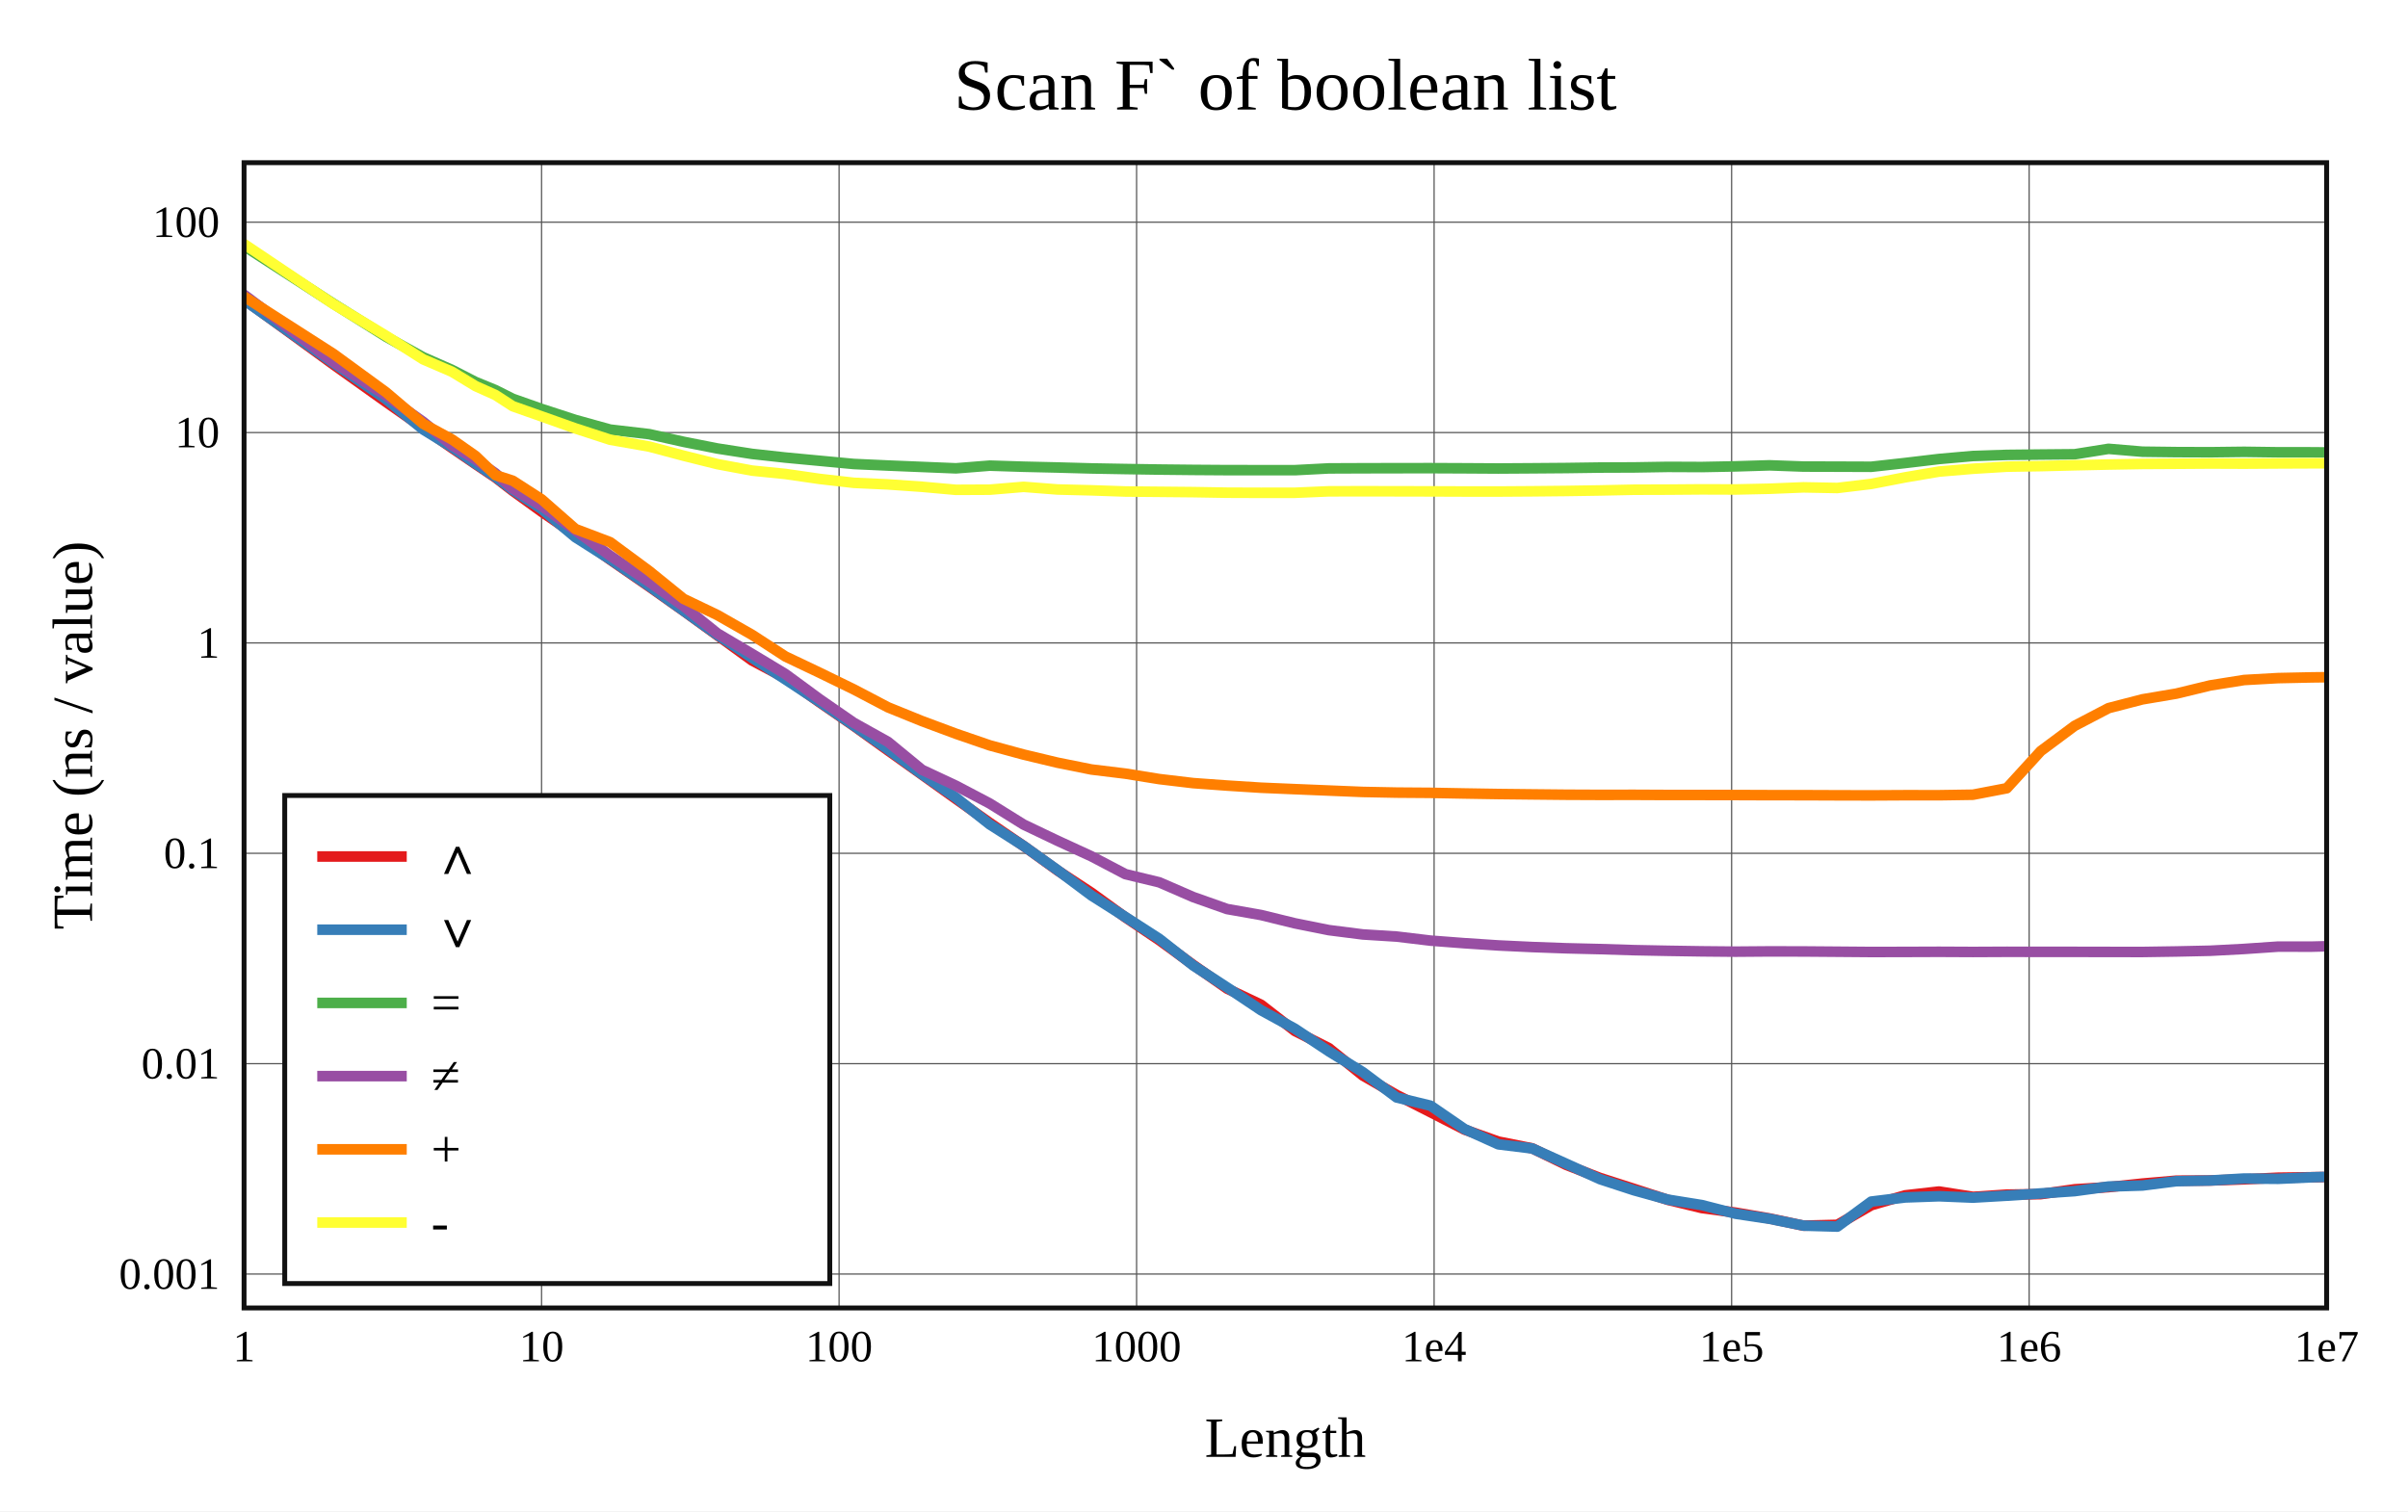
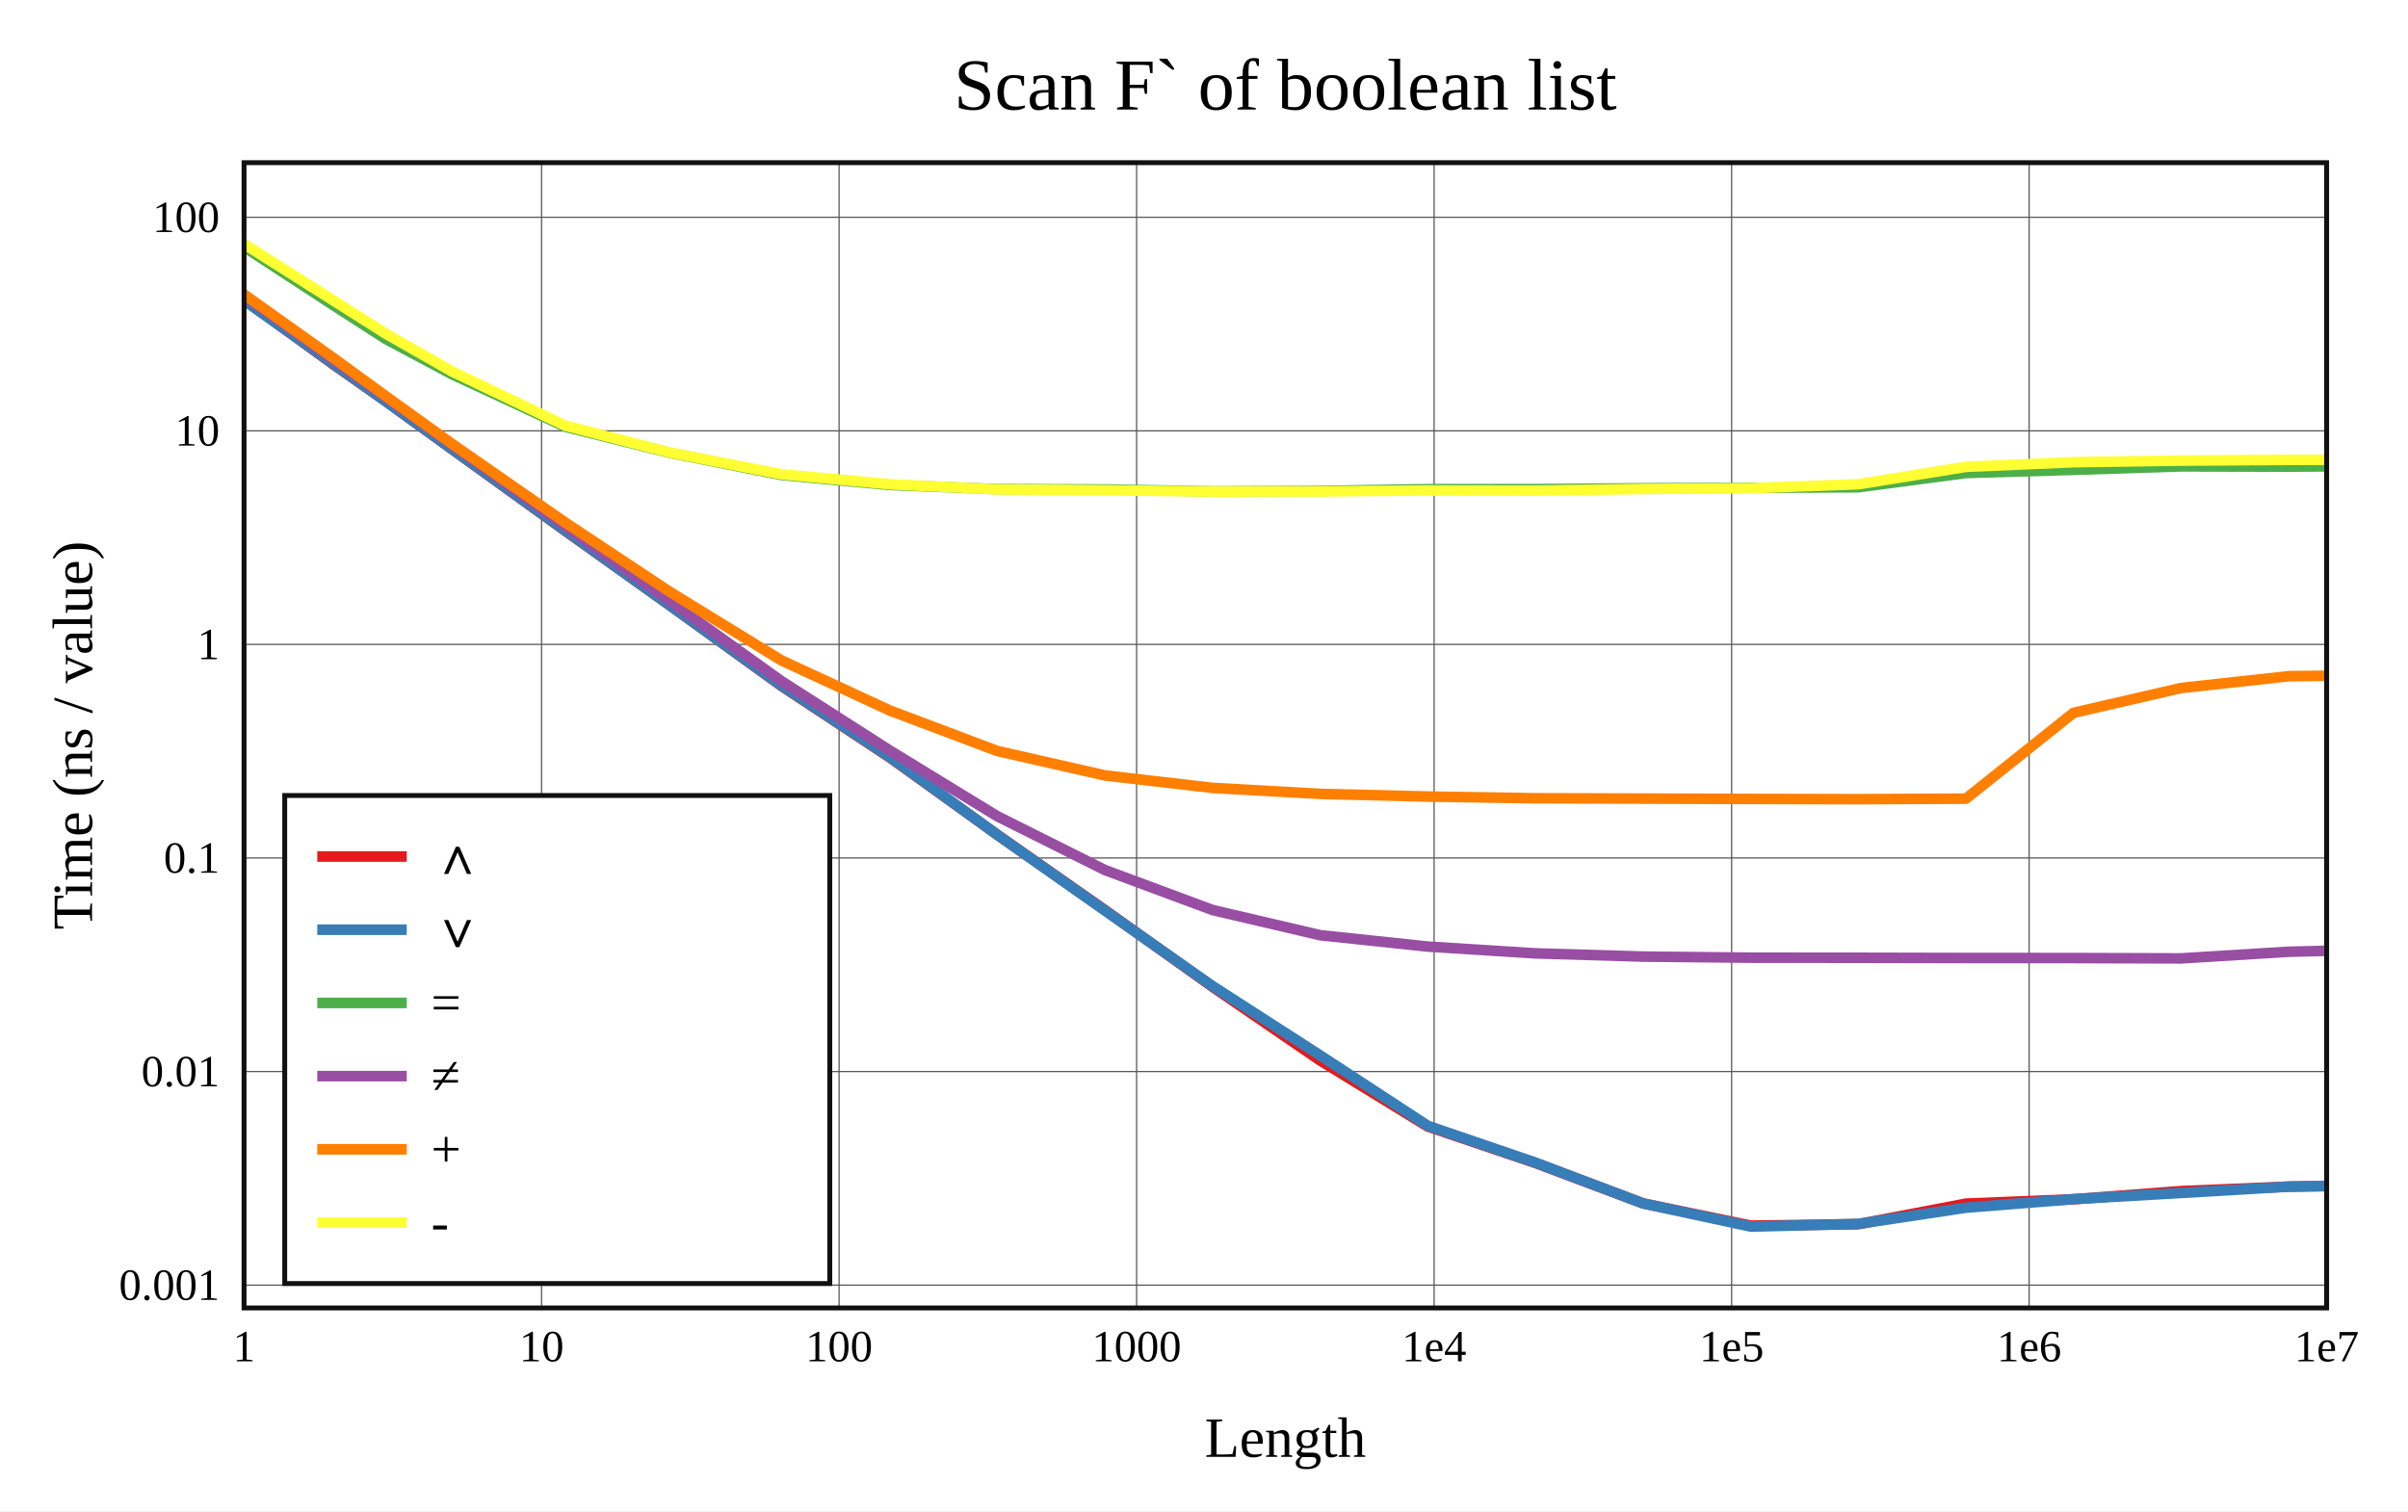
<svg xmlns="http://www.w3.org/2000/svg" viewBox="-60 -40 592 371.6" height="557.4" width="888">
  <g stroke-width="2.6" font-size="14px" text-anchor="middle">
    <defs>
      <clipPath id="clip">
        <rect x="0" y="0" width="512" height="281.6" />
      </clipPath>
    </defs>
    <rect fill="white" x="-60" y="-40" width="592" height="371.6" />
    <text dy="0.33em" font-size="18px" x="256" y="-19">Scan F` of boolean list</text>
    <text dy="0.33em" x="256" y="313.6">Length</text>
    <text dy="0.33em" transform="rotate(-90)" x="-140.8" y="-42">Time (ns / value)</text>
    <g stroke-width="0.3" stroke="#555">
      <path d="M73.143 0v281.6" />
      <path d="M146.286 0v281.6" />
      <path d="M219.429 0v281.6" />
      <path d="M292.571 0v281.6" />
      <path d="M365.714 0v281.6" />
      <path d="M438.857 0v281.6" />
-       <path d="M0 273.265h512" />
-       <path d="M0 221.539h512" />
-       <path d="M0 169.812h512" />
-       <path d="M0 118.085h512" />
-       <path d="M0 66.358h512" />
-       <path d="M0 14.632h512" />
+       <path d="M0 275.989h512" />
+       <path d="M0 223.476h512" />
+       <path d="M0 170.962h512" />
+       <path d="M0 118.449h512" />
+       <path d="M0 65.936h512" />
+       <path d="M0 13.422h512" />
    </g>
    <g font-size="11px">
      <text dy="0.33em" x="0" y="291.1">1</text>
      <text dy="0.33em" x="73.143" y="291.1">10</text>
      <text dy="0.33em" x="146.286" y="291.1">100</text>
      <text dy="0.33em" x="219.429" y="291.1">1000</text>
      <text dy="0.33em" x="292.571" y="291.1">1e4</text>
      <text dy="0.33em" x="365.714" y="291.1">1e5</text>
      <text dy="0.33em" x="438.857" y="291.1">1e6</text>
      <text dy="0.33em" x="512" y="291.1">1e7</text>
      <g text-anchor="end">
-         <text dy="0.33em" x="-6" y="273.265">0.001</text>
-         <text dy="0.33em" x="-6" y="221.539">0.01</text>
-         <text dy="0.33em" x="-6" y="169.812">0.1</text>
-         <text dy="0.33em" x="-6" y="118.085">1</text>
-         <text dy="0.33em" x="-6" y="66.358">10</text>
-         <text dy="0.33em" x="-6" y="14.632">100</text>
+         <text dy="0.33em" x="-6" y="275.989">0.001</text>
+         <text dy="0.33em" x="-6" y="223.476">0.01</text>
+         <text dy="0.33em" x="-6" y="170.962">0.1</text>
+         <text dy="0.33em" x="-6" y="118.449">1</text>
+         <text dy="0.33em" x="-6" y="65.936">10</text>
+         <text dy="0.33em" x="-6" y="13.422">100</text>
      </g>
    </g>
    <g clip-path="url(#clip)" fill="none" stroke-linecap="round" stroke-linejoin="round">
-       <path stroke="#e41a1c" d="M0 33.632L22.018 49.665L34.898 58.839L44.036 65.239L51.125 70.172L56.916 74.129L61.813 77.42L66.055 80.698L73.143 85.811L81.477 91.549L89.999 97.613L99.601 104.243L108.041 110.197L116.375 116.226L124.897 122.416L133.087 126.745L141.495 132.694L149.886 138.473L158.307 144.522L166.675 150.481L175.009 156.44L183.333 162.33L191.644 168.005L199.973 174.02L208.325 179.502L216.676 185.566L225.008 191.181L233.35 197.255L241.684 203.087L250.012 207.04L258.349 213.505L266.687 217.708L275.026 224.445L283.357 229.235L291.692 233.472L300.029 237.745L308.363 240.694L316.697 242.36L325.031 246.414L333.365 249.638L341.699 252.315L350.034 255.02L358.368 257.036L366.702 258.169L375.036 259.601L383.37 261.367L391.705 261.165L400.039 256.347L408.373 253.918L416.707 252.973L425.041 254.285L433.375 253.736L441.71 253.621L450.044 252.429L458.378 251.901L466.712 251.02L475.046 250.304L483.38 250.265L491.714 249.98L500.049 249.571L508.383 249.458L516.717 249.335" />
-       <path stroke="#377eb8" d="M0 33.776L22.018 49.306L34.898 58.136L44.036 65.61L51.125 69.967L56.916 73.996L61.813 77.272L66.055 80.474L73.143 85.148L81.477 92.113L89.999 97.518L99.601 104.098L108.041 110.164L116.375 116.128L124.897 121.751L133.087 127.054L141.495 132.581L149.886 138.382L158.307 144.254L166.675 150.362L175.009 156.13L183.333 162.715L191.644 167.994L199.973 173.938L208.325 180.184L216.676 185.473L225.008 190.848L233.35 197.395L241.684 202.809L250.012 208.387L258.349 212.949L266.687 218.505L275.026 223.616L283.357 229.849L291.692 231.873L300.029 237.605L308.363 241.373L316.697 242.393L325.031 246.142L333.365 249.939L341.699 252.664L350.034 254.968L358.368 256.304L366.702 258.437L375.036 259.682L383.37 261.364L391.705 261.6L400.039 255.451L408.373 254.433L416.707 254.14L425.041 254.479L433.375 253.997L441.71 253.442L450.044 252.88L458.378 251.747L466.712 251.494L475.046 250.436L483.38 250.268L491.714 249.779L500.049 249.849L508.383 249.469L516.717 249.235" />
-       <path stroke="#4daf4a" d="M0 20.486L22.018 34.704L34.898 42.787L44.036 47.839L51.125 50.956L56.916 53.919L61.813 55.926L66.055 58.058L73.143 60.553L81.477 63.265L89.999 65.629L99.601 66.748L108.041 68.634L116.375 70.278L124.897 71.605L133.087 72.508L141.495 73.3L149.886 74.085L158.307 74.469L166.675 74.813L175.009 75.153L183.333 74.496L191.644 74.759L199.973 74.951L208.325 75.179L216.676 75.328L225.008 75.456L233.35 75.543L241.684 75.599L250.012 75.606L258.349 75.607L266.687 75.173L275.026 75.139L283.357 75.121L291.692 75.112L300.029 75.148L308.363 75.199L316.697 75.146L325.031 75.081L333.365 74.965L341.699 74.933L350.034 74.799L358.368 74.835L366.702 74.673L375.036 74.418L383.37 74.72L391.705 74.743L400.039 74.773L408.373 73.848L416.707 72.859L425.041 72.124L433.375 71.853L441.71 71.765L450.044 71.692L458.378 70.36L466.712 71.066L475.046 71.167L483.38 71.196L491.714 71.098L500.049 71.208L508.383 71.215L516.717 71.287" />
-       <path stroke="#984ea3" d="M0 32.467L22.018 49.016L34.898 57.262L44.036 63.727L51.125 69.487L56.916 72.958L61.813 76.397L66.055 80.14L73.143 84.393L81.477 90.428L89.999 96.62L99.601 103.084L108.041 109.037L116.375 115.747L124.897 120.796L133.087 125.733L141.495 131.905L149.886 137.715L158.307 142.412L166.675 149.289L175.009 153.19L183.333 157.568L191.644 162.743L199.973 166.72L208.325 170.559L216.676 174.939L225.008 176.951L233.35 180.575L241.684 183.522L250.012 184.988L258.349 187.031L266.687 188.703L275.026 189.763L283.357 190.286L291.692 191.283L300.029 191.92L308.363 192.468L316.697 192.863L325.031 193.167L333.365 193.369L341.699 193.626L350.034 193.789L358.368 193.92L366.702 193.996L375.036 193.932L383.37 193.948L391.705 194.012L400.039 194.079L408.373 194.062L416.707 194.032L425.041 194.072L433.375 194.034L441.71 194.045L450.044 194.049L458.378 194.066L466.712 194.075L475.046 193.95L483.38 193.771L491.714 193.33L500.049 192.759L508.383 192.763L516.717 192.556" />
-       <path stroke="#ff7f00" d="M0 32.927L22.018 47.042L34.898 56.444L44.036 64.21L51.125 68.052L56.916 72.113L61.813 76.826L66.055 78.197L73.143 82.77L81.477 90.079L89.999 93.31L99.601 100.406L108.041 107.241L116.375 111.236L124.897 116.093L133.087 121.415L141.495 125.411L149.886 129.499L158.307 133.914L166.675 137.309L175.009 140.414L183.333 143.278L191.644 145.537L199.973 147.529L208.325 149.207L216.676 150.224L225.008 151.566L233.35 152.557L241.684 153.159L250.012 153.687L258.349 154.04L266.687 154.383L275.026 154.725L283.357 154.887L291.692 154.947L300.029 155.104L308.363 155.238L316.697 155.328L325.031 155.411L333.365 155.447L341.699 155.434L350.034 155.473L358.368 155.472L366.702 155.486L375.036 155.517L383.37 155.522L391.705 155.555L400.039 155.574L408.373 155.528L416.707 155.535L425.041 155.409L433.375 153.812L441.71 144.676L450.044 138.473L458.378 134.119L466.712 131.958L475.046 130.551L483.38 128.531L491.714 127.203L500.049 126.735L508.383 126.558L516.717 126.456" />
-       <path stroke="#ffff33" d="M0 20L22.018 34.798L34.898 42.55L44.036 48.36L51.125 51.418L56.916 54.936L61.813 57.133L66.055 59.883L73.143 62.385L81.477 65.349L89.999 68.123L99.601 69.807L108.041 72.048L116.375 74.123L124.897 75.716L133.087 76.54L141.495 77.755L149.886 78.719L158.307 79.108L166.675 79.69L175.009 80.44L183.333 80.402L191.644 79.707L199.973 80.355L208.325 80.563L216.676 80.851L225.008 80.928L233.35 81.006L241.684 81.146L250.012 81.176L258.349 81.166L266.687 80.807L275.026 80.791L283.357 80.803L291.692 80.822L300.029 80.852L308.363 80.857L316.697 80.802L325.031 80.719L333.365 80.591L341.699 80.415L350.034 80.39L358.368 80.324L366.702 80.351L375.036 80.171L383.37 79.832L391.705 79.986L400.039 78.988L408.373 77.373L416.707 75.956L425.041 75.255L433.375 74.746L441.71 74.611L450.044 74.402L458.378 74.22L466.712 74.077L475.046 74.029L483.38 73.973L491.714 74.004L500.049 73.951L508.383 73.915L516.717 73.927" />
+       <path stroke="#e41a1c" d="M0 33.692L22.018 49.656L34.898 58.709L51.125 70.457L78.934 90.514L104.694 108.87L132.109 128.667L158.739 146.249L185.16 165.237L211.658 183.785L238.118 202.66L264.573 220.771L291.036 237.006L317.493 245.969L343.951 255.899L370.409 261.363L396.867 261L423.325 255.95L449.783 254.884L476.241 252.869L502.698 251.769L529.156 251.388" />
+       <path stroke="#377eb8" d="M0 33.846L22.018 49.461L34.898 58.705L51.125 70.369L78.934 90.385L104.694 108.842L132.109 128.538L158.739 146.091L185.16 165.25L211.658 183.902L238.118 202.476L264.573 219.515L291.036 236.829L317.493 245.877L343.951 255.893L370.409 261.6L396.867 260.933L423.325 256.95L449.783 254.841L476.241 253.327L502.698 251.768L529.156 251.373" />
+       <path stroke="#4daf4a" d="M0 20.704L22.018 35.092L34.898 43.389L51.125 52.024L78.934 64.929L104.694 71.355L132.109 76.792L158.739 79.242L185.16 80.261L211.658 80.352L238.118 80.818L264.573 80.712L291.036 80.276L317.493 80.268L343.951 80.051L370.409 79.955L396.867 79.812L423.325 76.308L449.783 75.528L476.241 74.682L502.698 74.745L529.156 74.538" />
+       <path stroke="#984ea3" d="M0 32.703L22.018 48.477L34.898 57.712L51.125 69.385L78.934 89.355L104.694 107.824L132.109 127.478L158.739 144.527L185.16 160.689L211.658 173.937L238.118 183.768L264.573 189.956L291.036 192.751L317.493 194.418L343.951 195.209L370.409 195.48L396.867 195.498L423.325 195.556L449.783 195.571L476.241 195.653L502.698 194.016L529.156 193.373" />
+       <path stroke="#ff7f00" d="M0 32.397L22.018 48.077L34.898 57.447L51.125 69.134L78.934 88.468L104.694 105.551L132.109 122.383L158.739 134.69L185.16 144.655L211.658 150.672L238.118 153.731L264.573 155.203L291.036 155.858L317.493 156.28L343.951 156.36L370.409 156.445L396.867 156.501L423.325 156.377L449.783 135.261L476.241 129.167L502.698 126.263L529.156 125.966" />
+       <path stroke="#ffff33" d="M0 20L22.018 33.923L34.898 42.079L51.125 51.329L78.934 64.662L104.694 71.289L132.109 76.622L158.739 79.08L185.16 80.341L211.658 80.539L238.118 80.878L264.573 80.835L291.036 80.601L317.493 80.638L343.951 80.234L370.409 80.037L396.867 79.069L423.325 74.785L449.783 73.649L476.241 73.254L502.698 73.077L529.156 73.077" />
    </g>
    <rect stroke-width="1.2" stroke="#111" fill="none" x="0" y="0" width="512" height="281.6" />
    <g transform="translate(10,155.6)" text-anchor="start" font-size="13px">
      <rect stroke-width="1.2" stroke="#111" fill="white" x="0" y="0" width="134" height="120" />
      <path stroke="#e41a1c" d="M8 15h22" />
      <path stroke="#377eb8" d="M8 33h22" />
      <path stroke="#4daf4a" d="M8 51h22" />
      <path stroke="#984ea3" d="M8 69h22" />
      <path stroke="#ff7f00" d="M8 87h22" />
      <path stroke="#ffff33" d="M8 105h22" />
      <text dy="0.33em" x="36" y="15">∧</text>
      <text dy="0.33em" x="36" y="33">∨</text>
      <text dy="0.33em" x="36" y="51">=</text>
      <text dy="0.33em" x="36" y="69">≠</text>
      <text dy="0.33em" x="36" y="87">+</text>
      <text dy="0.33em" x="36" y="105">-</text>
    </g>
  </g>
</svg>
